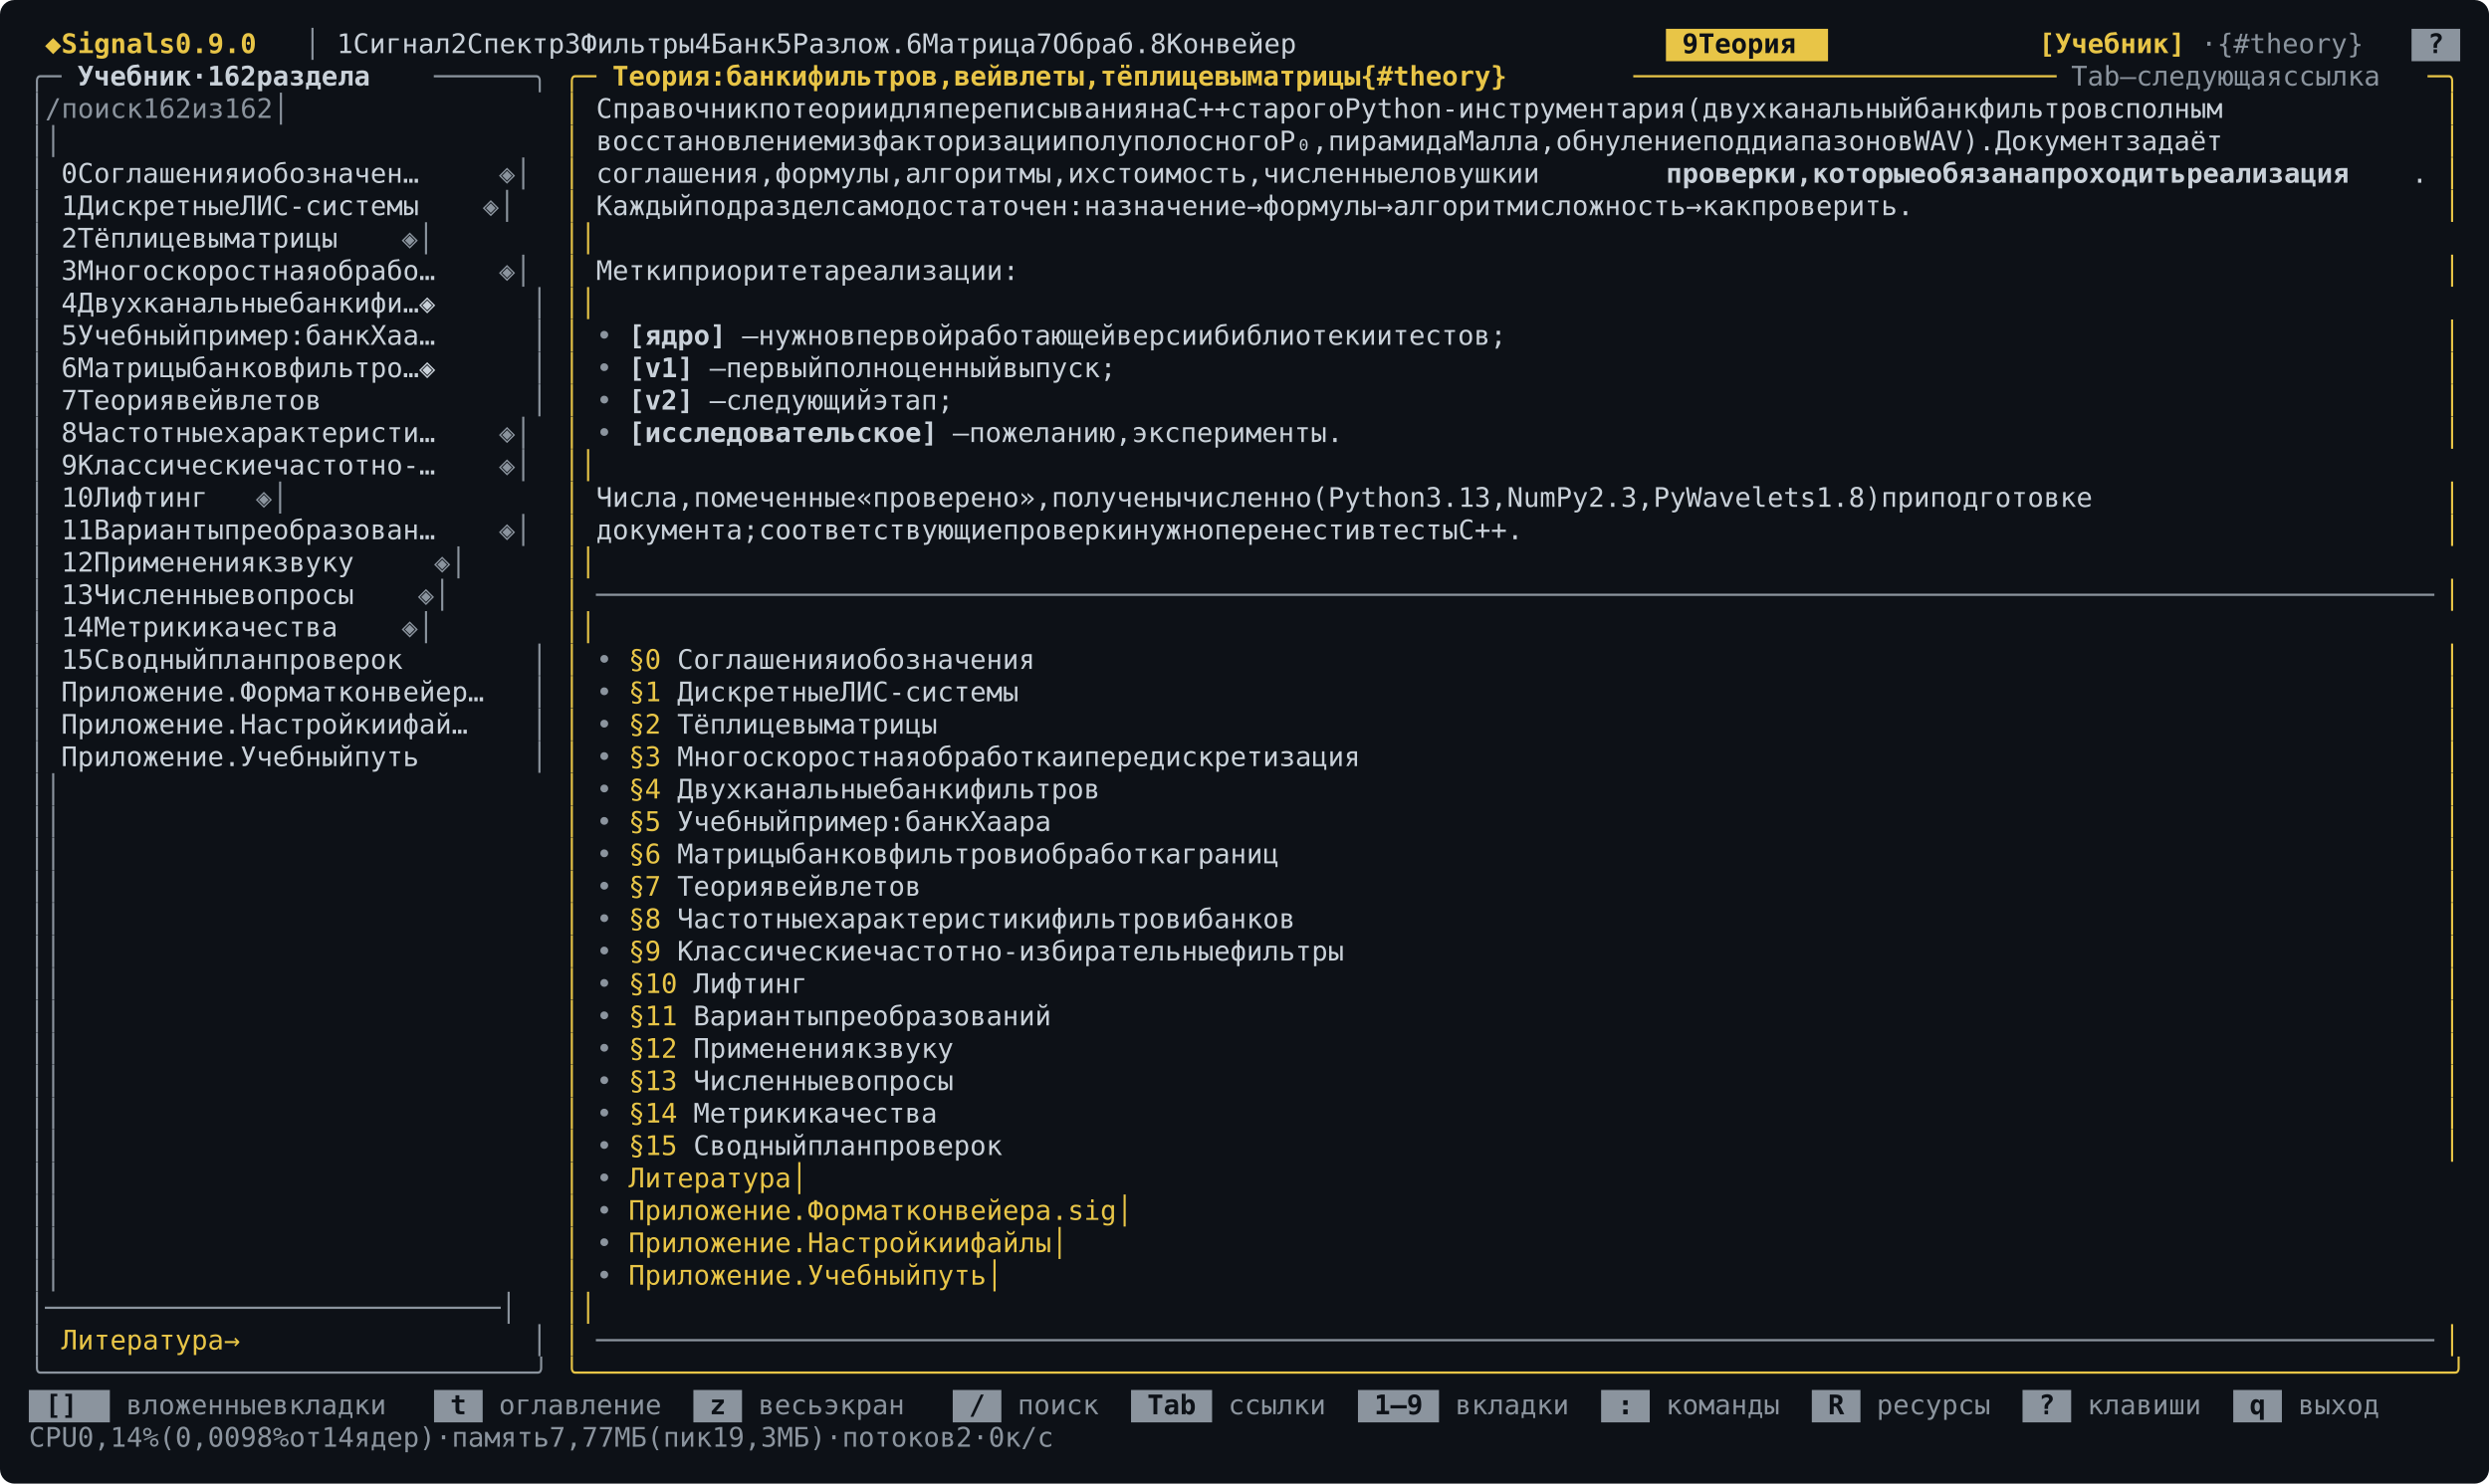
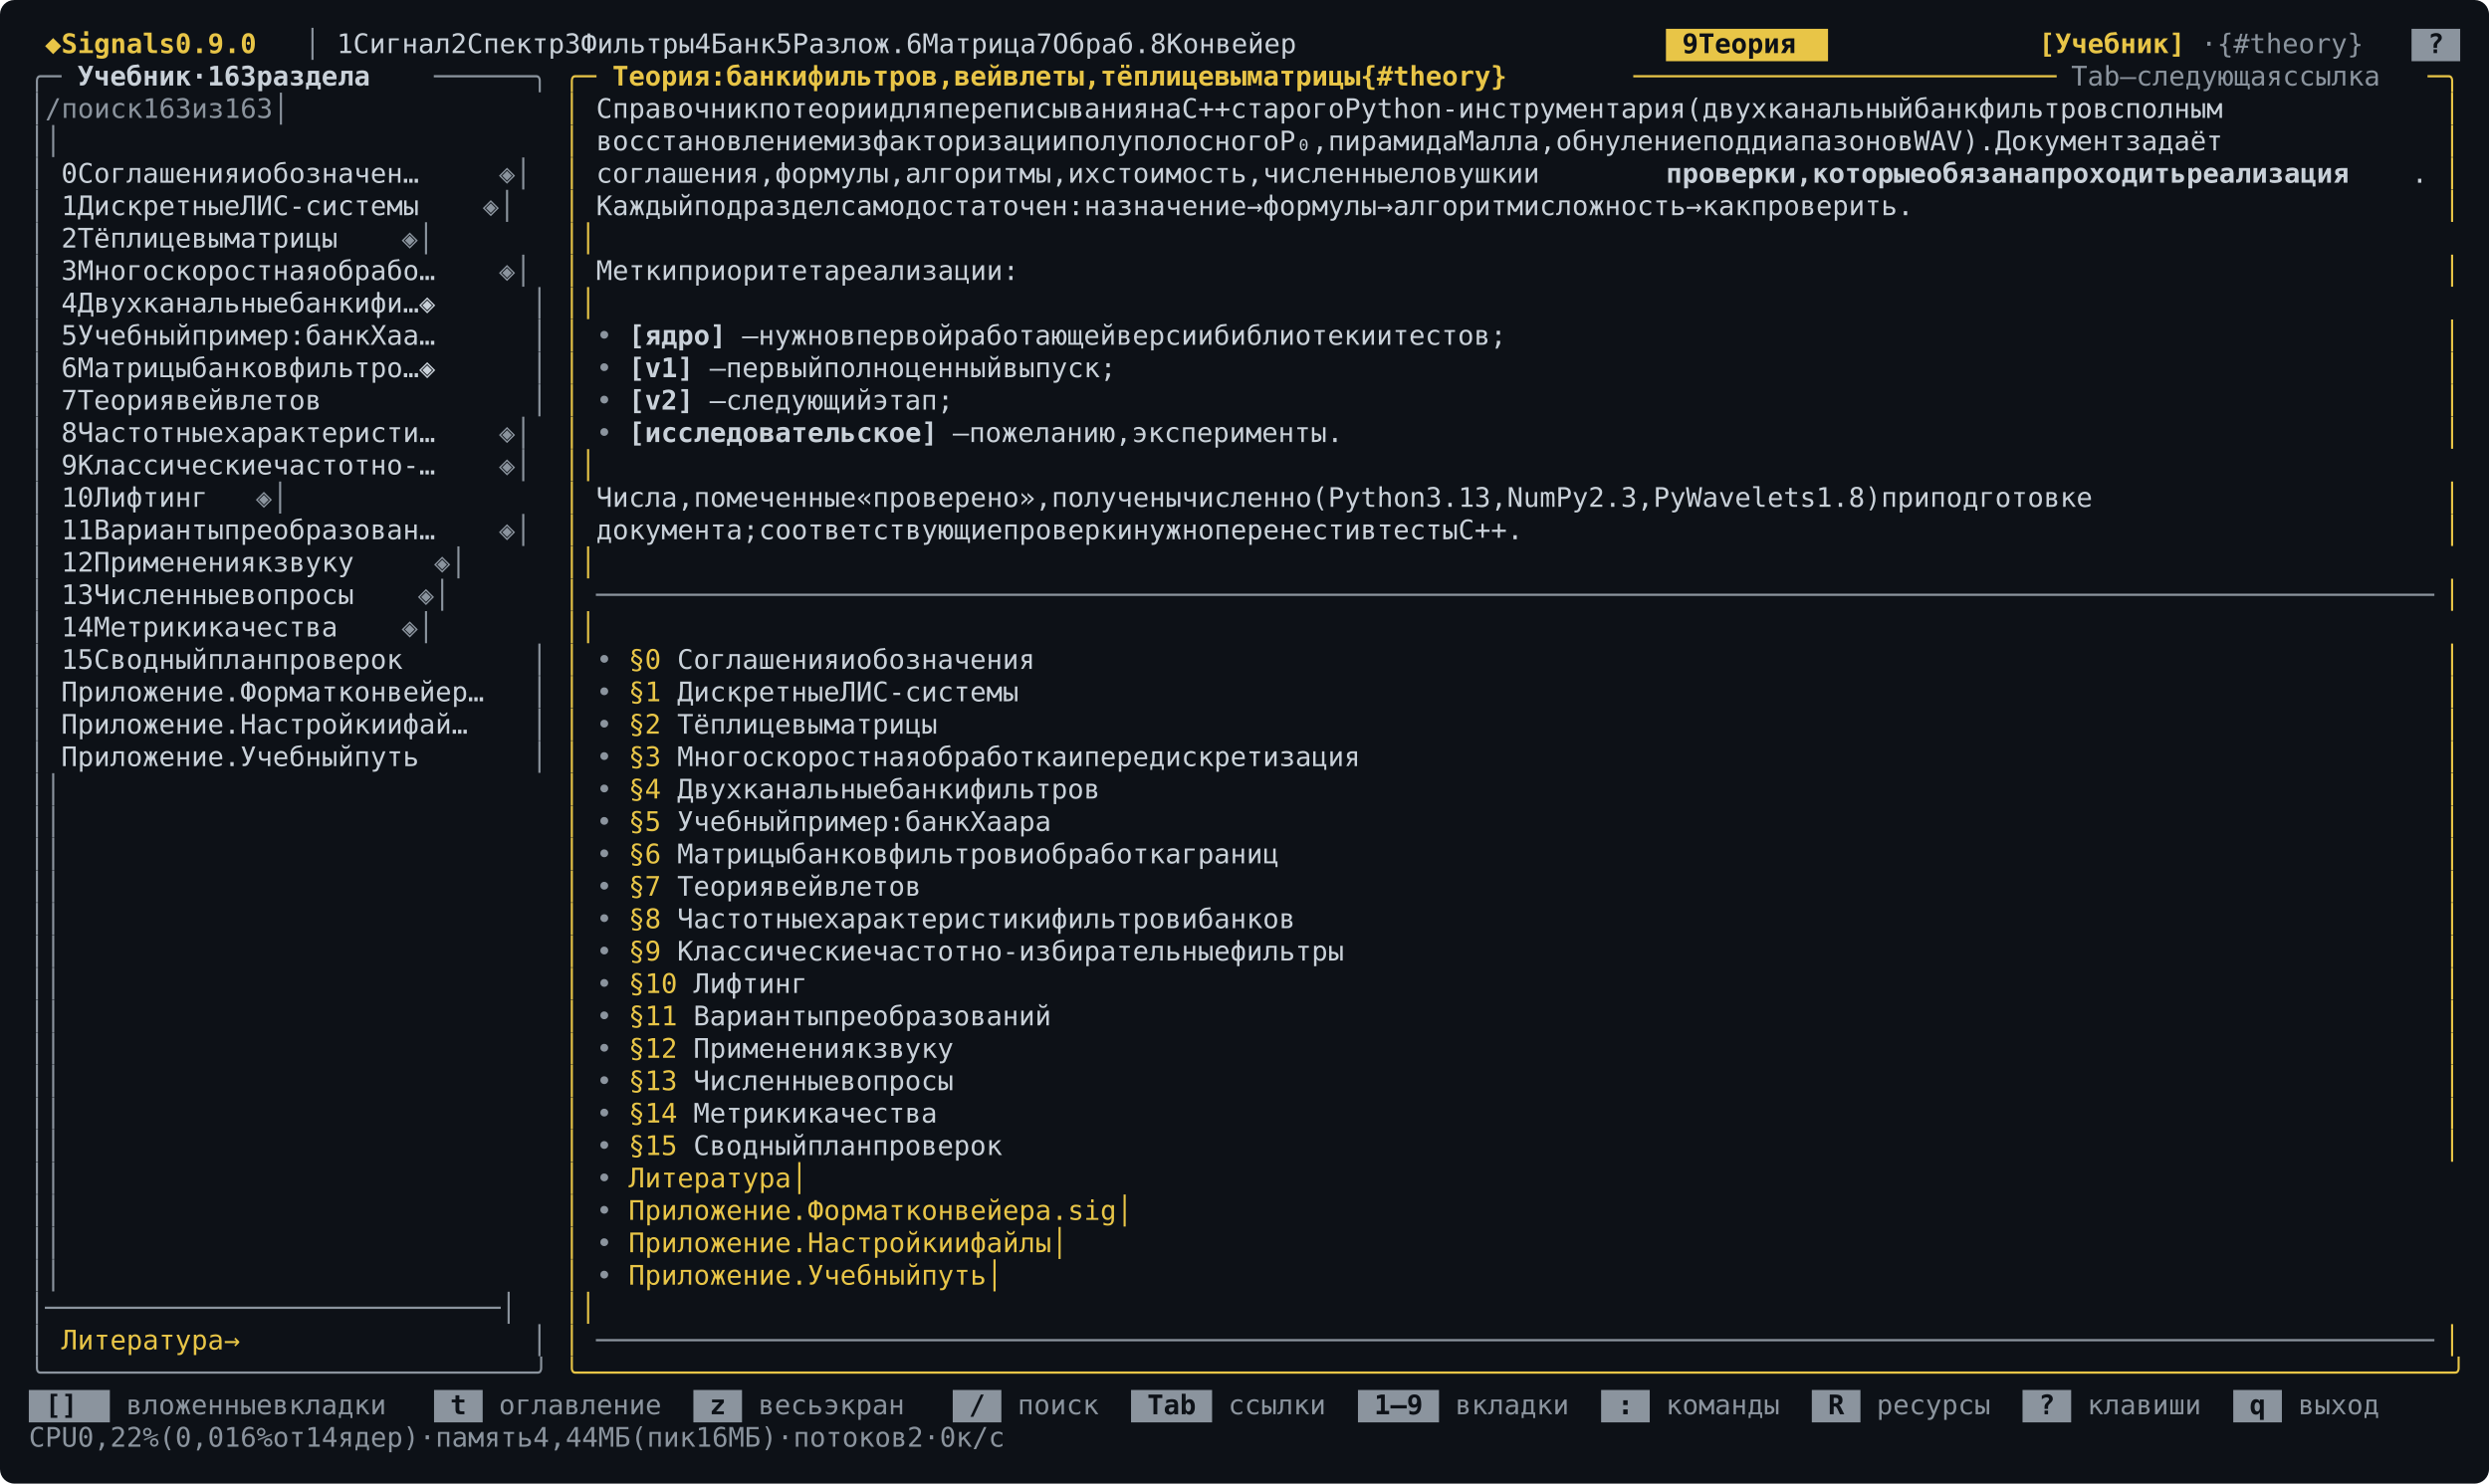
<svg xmlns="http://www.w3.org/2000/svg" width="1382" height="824" viewBox="0 0 1382 824" font-family="ui-monospace, SFMono-Regular, Menlo, Consolas, &quot;DejaVu Sans Mono&quot;, &quot;Liberation Mono&quot;, monospace" font-size="15">
  <rect width="1382" height="824" rx="8" fill="#0d1117" />
  <rect x="925" y="16" width="90" height="18" fill="#e8c547" />
  <rect x="1339" y="16" width="27" height="18" fill="#8b949e" />
  <text x="25 43 52 61 70 79 88 97 115 124 133 142 151" y="29.5" fill="#e8c547" font-weight="bold">◆Signals0.9.0</text>
  <text x="169" y="29.5" fill="#8b949e">│</text>
  <text x="187 205 214 223 232 241 250 277 295 304 313 322 331 340 367 385 394 403 412 421 430 439 466 484 493 502 511 538 556 565 574 583 592 601 610 637 655 664 673 682 691 700 709 736 754 763 772 781 790 799 826 844 853 862 871 880 889 898 907" y="29.5" fill="#c9d1d9">1Сигнал2Спектр3Фильтры4Банк5Разлож.6Матрица7Обраб.8Конвейер</text>
  <text x="934 952 961 970 979 988 997" y="29.5" fill="#0d1117" font-weight="bold">9Теория</text>
  <text x="1132 1141 1150 1159 1168 1177 1186 1195 1204" y="29.5" fill="#e8c547" font-weight="bold">[Учебник]</text>
  <text x="1222 1240 1249 1258 1267 1276 1285 1294 1303 1312" y="29.5" fill="#8b949e">·{#theory}</text>
  <text x="1348" y="29.5" fill="#0d1117" font-weight="bold">?</text>
  <text x="16 25" y="47.5" fill="#8b949e">╭─</text>
-   <text x="43 52 61 70 79 88 97 115 133 142 151 169 178 187 196 205 214 223" y="47.5" fill="#c9d1d9" font-weight="bold">Учебник·162раздела</text>
+   <text x="43 52 61 70 79 88 97 115 133 142 151 169 178 187 196 205 214 223" y="47.5" fill="#c9d1d9" font-weight="bold">Учебник·163раздела</text>
  <text x="241 250 259 268 277 286 295" y="47.5" fill="#8b949e">──────╮</text>
  <text x="313 322" y="47.5" fill="#e8c547">╭─</text>
  <text x="340 349 358 367 376 385 394 412 421 430 439 448 466 475 484 493 502 511 520 529 538 556 565 574 583 592 601 610 619 628 646 655 664 673 682 691 700 709 718 736 745 754 763 772 781 790 817 826 835 844 853 862 871 880 889" y="47.5" fill="#e8c547" font-weight="bold">Теория:банкифильтров,вейвлеты,тёплицевыматрицы{#theory}</text>
  <text x="907 916 925 934 943 952 961 970 979 988 997 1006 1015 1024 1033 1042 1051 1060 1069 1078 1087 1096 1105 1114 1123 1132" y="47.5" fill="#e8c547">──────────────────────────</text>
  <text x="1150 1159 1168 1186 1204 1213 1222 1231 1240 1249 1258 1267 1276 1294 1303 1312 1321 1330 1339" y="47.5" fill="#8b949e">Tab—следующаяссылка</text>
  <text x="1348 1357" y="47.5" fill="#e8c547">─╮</text>
-   <text x="16 34 52 61 70 79 88 196 205 214 232 241 259 268 277 295" y="65.5" fill="#8b949e">│/поиск162из162│</text>
+   <text x="16 34 52 61 70 79 88 196 205 214 232 241 259 268 277 295" y="65.5" fill="#8b949e">│/поиск163из163│</text>
  <text x="313" y="65.5" fill="#e8c547">│</text>
  <text x="331 340 349 358 367 376 385 394 403 412 430 439 457 466 475 484 493 502 520 529 538 556 565 574 583 592 601 610 619 628 637 646 655 664 682 691 709 718 727 745 754 763 772 781 790 799 817 826 835 844 853 862 871 880 889 898 907 916 925 934 943 952 961 970 979 988 997 1015 1024 1033 1042 1051 1060 1069 1078 1087 1096 1105 1114 1123 1132 1150 1159 1168 1177 1195 1204 1213 1222 1231 1240 1249 1258 1276 1294 1303 1312 1321 1330 1339" y="65.5" fill="#c9d1d9">СправочникпотеориидляпереписываниянаC++старогоPython-инструментария(двухканальныйбанкфильтровсполным</text>
  <text x="1357" y="65.5" fill="#e8c547">│</text>
  <text x="16 295" y="83.5" fill="#8b949e">││</text>
  <text x="313" y="83.5" fill="#e8c547">│</text>
  <text x="331 340 349 358 367 376 385 394 403 412 421 430 439 448 457 475 484 502 511 520 529 538 547 556 565 574 583 592 601 619 628 637 646 655 664 673 682 691 700 709 718 727 745 754 763 781 790 799 808 817 826 835 844 862 871 880 889 898 907 925 934 943 952 961 970 979 988 997 1015 1024 1033 1042 1051 1060 1069 1078 1087 1096 1105 1114 1123 1141 1150 1159 1168 1177 1195 1204 1213 1222 1231 1240 1249 1258 1276 1285 1294 1303 1312 1321" y="83.5" fill="#c9d1d9">восстановлениемизфакторизацииполуполосногоP₀,пирамидаМалла,обнулениеподдиапазоновWAV).Документзадаёт</text>
  <text x="1357" y="83.5" fill="#e8c547">│</text>
  <text x="16" y="101.5" fill="#8b949e">│</text>
  <text x="34 61 70 79 88 97 106 115 124 133 142 160 178 187 196 205 214 223 232 241 250 259" y="101.5" fill="#c9d1d9">0Соглашенияиобозначен…</text>
  <text x="277 295" y="101.5" fill="#8b949e">◈│</text>
  <text x="313" y="101.5" fill="#e8c547">│</text>
  <text x="331 340 349 358 367 376 385 394 403 412 421 439 448 457 466 475 484 493 502 520 529 538 547 556 565 574 583 592 601 619 628 646 655 664 673 682 691 700 709 718 727 745 754 763 772 781 790 799 808 817 835 844 853 862 871 880 889 907" y="101.5" fill="#c9d1d9">соглашения,формулы,алгоритмы,ихстоимость,численныеловушкии</text>
  <text x="925 934 943 952 961 970 979 988 997 1015 1024 1033 1042 1051 1060 1069 1087 1096 1105 1114 1123 1132 1141 1159 1168 1177 1186 1195 1204 1213 1222 1231 1249 1258 1267 1276 1285 1294 1303 1312 1321 1330" y="101.5" fill="#c9d1d9" font-weight="bold">проверки,которыеобязанапроходитьреализация</text>
  <text x="1339" y="101.5" fill="#c9d1d9">.</text>
  <text x="1357" y="101.5" fill="#e8c547">│</text>
  <text x="16" y="119.5" fill="#8b949e">│</text>
  <text x="34 61 70 79 88 97 106 115 124 133 142 160 169 178 187 196 205 214 223 232 241 250" y="119.5" fill="#c9d1d9">1ДискретныеЛИС-системы</text>
  <text x="268 295" y="119.5" fill="#8b949e">◈│</text>
  <text x="313" y="119.5" fill="#e8c547">│</text>
  <text x="331 340 349 358 367 376 394 403 412 421 430 439 448 457 466 484 493 502 511 520 529 538 547 556 565 574 583 592 601 610 628 637 646 655 664 673 682 691 700 709 727 745 754 763 772 781 790 799 817 835 844 853 862 871 880 889 898 916 934 943 952 961 970 979 988 997 1006 1024 1042 1051 1060 1078 1087 1096 1105 1114 1123 1132 1141 1150 1159" y="119.5" fill="#c9d1d9">Каждыйподразделсамодостаточен:назначение→формулы→алгоритмисложность→какпроверить.</text>
  <text x="1357" y="119.5" fill="#e8c547">│</text>
  <text x="16" y="137.5" fill="#8b949e">│</text>
  <text x="34 61 70 79 88 97 106 115 124 133 151 160 169 178 187 196 205" y="137.5" fill="#c9d1d9">2Тёплицевыматрицы</text>
  <text x="223 295" y="137.5" fill="#8b949e">◈│</text>
  <text x="313 1357" y="137.5" fill="#e8c547">││</text>
  <text x="16" y="155.5" fill="#8b949e">│</text>
  <text x="34 61 70 79 88 97 106 115 124 133 142 151 160 169 178 187 205 214 223 232 241 250 259" y="155.5" fill="#c9d1d9">3Многоскоростнаяобрабо…</text>
  <text x="277 295" y="155.5" fill="#8b949e">◈│</text>
  <text x="313" y="155.5" fill="#e8c547">│</text>
  <text x="331 340 349 358 367 385 394 403 412 421 430 439 448 457 466 484 493 502 511 520 529 538 547 556 565 574" y="155.5" fill="#c9d1d9">Меткиприоритетареализации:</text>
  <text x="1357" y="155.5" fill="#e8c547">│</text>
  <text x="16" y="173.5" fill="#8b949e">│</text>
  <text x="34 61 70 79 88 97 106 115 124 133 142 151 160 169 187 196 205 214 223 241 250 259 277" y="173.5" fill="#c9d1d9">4Двухканальныебанкифи…◈</text>
  <text x="295" y="173.5" fill="#8b949e">│</text>
  <text x="313 1357" y="173.5" fill="#e8c547">││</text>
  <text x="16" y="191.5" fill="#8b949e">│</text>
  <text x="34 61 70 79 88 97 106 115 133 142 151 160 169 178 187 205 214 223 232 250 259 268 277" y="191.5" fill="#c9d1d9">5Учебныйпример:банкХаа…</text>
  <text x="295" y="191.5" fill="#8b949e">│</text>
  <text x="313" y="191.5" fill="#e8c547">│</text>
  <text x="331" y="191.5" fill="#8b949e">•</text>
  <text x="349 358 367 376 385 394" y="191.5" fill="#c9d1d9" font-weight="bold">[ядро]</text>
  <text x="412 430 439 448 457 466 484 502 511 520 529 538 547 565 574 583 592 601 610 619 628 637 646 664 673 682 691 700 709 727 736 745 754 763 772 781 790 799 808 826 844 853 862 871 880 889 898" y="191.5" fill="#c9d1d9">—нужновпервойработающейверсиибиблиотекиитестов;</text>
  <text x="1357" y="191.5" fill="#e8c547">│</text>
  <text x="16" y="209.5" fill="#8b949e">│</text>
  <text x="34 61 70 79 88 97 106 115 133 142 151 160 169 178 196 205 214 223 232 241 250 259 277" y="209.5" fill="#c9d1d9">6Матрицыбанковфильтро…◈</text>
  <text x="295" y="209.5" fill="#8b949e">│</text>
  <text x="313" y="209.5" fill="#e8c547">│</text>
  <text x="331" y="209.5" fill="#8b949e">•</text>
  <text x="349 358 367 376" y="209.5" fill="#c9d1d9" font-weight="bold">[v1]</text>
  <text x="394 412 421 430 439 448 457 475 484 493 502 511 520 529 538 547 556 565 583 592 601 610 619 628 637" y="209.5" fill="#c9d1d9">—первыйполноценныйвыпуск;</text>
  <text x="1357" y="209.5" fill="#e8c547">│</text>
  <text x="16" y="227.5" fill="#8b949e">│</text>
  <text x="34 61 70 79 88 97 106 124 133 142 151 160 169 178 187 196" y="227.5" fill="#c9d1d9">7Теориявейвлетов</text>
  <text x="295" y="227.5" fill="#8b949e">│</text>
  <text x="313" y="227.5" fill="#e8c547">│</text>
  <text x="331" y="227.5" fill="#8b949e">•</text>
  <text x="349 358 367 376" y="227.5" fill="#c9d1d9" font-weight="bold">[v2]</text>
  <text x="394 412 421 430 439 448 457 466 475 484 502 511 520 529 538" y="227.5" fill="#c9d1d9">—следующийэтап;</text>
  <text x="1357" y="227.5" fill="#e8c547">│</text>
  <text x="16" y="245.5" fill="#8b949e">│</text>
  <text x="34 61 70 79 88 97 106 115 124 133 151 160 169 178 187 196 205 214 223 232 241 250 259" y="245.5" fill="#c9d1d9">8Частотныехарактеристи…</text>
  <text x="277 295" y="245.5" fill="#8b949e">◈│</text>
  <text x="313" y="245.5" fill="#e8c547">│</text>
  <text x="331" y="245.5" fill="#8b949e">•</text>
  <text x="349 358 367 376 385 394 403 412 421 430 439 448 457 466 475 484 493 502 511" y="245.5" fill="#c9d1d9" font-weight="bold">[исследовательское]</text>
  <text x="529 547 556 574 583 592 601 610 619 628 637 655 664 673 682 691 700 709 718 727 736 745 754 763" y="245.5" fill="#c9d1d9">—пожеланию,эксперименты.</text>
  <text x="1357" y="245.5" fill="#e8c547">│</text>
  <text x="16" y="263.5" fill="#8b949e">│</text>
  <text x="34 61 70 79 88 97 106 115 124 133 142 151 160 178 187 196 205 214 223 232 241 250 259" y="263.5" fill="#c9d1d9">9Классическиечастотно-…</text>
  <text x="277 295" y="263.5" fill="#8b949e">◈│</text>
  <text x="313 1357" y="263.5" fill="#e8c547">││</text>
  <text x="16" y="281.5" fill="#8b949e">│</text>
  <text x="34 43 70 79 88 97 106 115 124" y="281.5" fill="#c9d1d9">10Лифтинг</text>
  <text x="142 295" y="281.5" fill="#8b949e">◈│</text>
  <text x="313" y="281.5" fill="#e8c547">│</text>
  <text x="331 340 349 358 367 376 394 403 412 421 430 439 448 457 466 475 493 502 511 520 529 538 547 556 565 574 583 592 610 619 628 637 646 655 664 673 691 700 709 718 727 736 745 754 772 781 790 799 808 817 826 844 853 862 871 880 898 907 916 925 934 952 961 970 979 997 1006 1015 1024 1033 1042 1051 1060 1069 1078 1096 1105 1114 1123 1141 1150 1159 1177 1186 1195 1204 1213 1222 1231 1240 1249 1258" y="281.5" fill="#c9d1d9">Числа,помеченные«проверено»,полученычисленно(Python3.13,NumPy2.3,PyWavelets1.8)приподготовке</text>
  <text x="1357" y="281.5" fill="#e8c547">│</text>
  <text x="16" y="299.5" fill="#8b949e">│</text>
  <text x="34 43 70 79 88 97 106 115 124 133 151 160 169 178 187 196 205 214 223 232 241 250 259" y="299.5" fill="#c9d1d9">11Вариантыпреобразован…</text>
  <text x="277 295" y="299.5" fill="#8b949e">◈│</text>
  <text x="313" y="299.5" fill="#e8c547">│</text>
  <text x="331 340 349 358 367 376 385 394 403 412 430 439 448 457 466 475 484 493 502 511 520 529 538 547 556 574 583 592 601 610 619 628 637 655 664 673 682 691 709 718 727 736 745 754 763 772 781 799 817 826 835 844 853 871 880 889 898" y="299.5" fill="#c9d1d9">документа;соответствующиепроверкинужноперенестивтестыC++.</text>
  <text x="1357" y="299.5" fill="#e8c547">│</text>
  <text x="16" y="317.5" fill="#8b949e">│</text>
  <text x="34 43 70 79 88 97 106 115 124 133 142 151 169 187 196 205 214 223" y="317.5" fill="#c9d1d9">12Применениякзвуку</text>
  <text x="241 295" y="317.5" fill="#8b949e">◈│</text>
  <text x="313 1357" y="317.5" fill="#e8c547">││</text>
  <text x="16" y="335.5" fill="#8b949e">│</text>
  <text x="34 43 70 79 88 97 106 115 124 133 142 160 169 178 187 196 205 214" y="335.5" fill="#c9d1d9">13Численныевопросы</text>
  <text x="232 295" y="335.5" fill="#8b949e">◈│</text>
  <text x="313" y="335.5" fill="#e8c547">│</text>
  <text x="331 340 349 358 367 376 385 394 403 412 421 430 439 448 457 466 475 484 493 502 511 520 529 538 547 556 565 574 583 592 601 610 619 628 637 646 655 664 673 682 691 700 709 718 727 736 745 754 763 772 781 790 799 808 817 826 835 844 853 862 871 880 889 898 907 916 925 934 943 952 961 970 979 988 997 1006 1015 1024 1033 1042 1051 1060 1069 1078 1087 1096 1105 1114 1123 1132 1141 1150 1159 1168 1177 1186 1195 1204 1213 1222 1231 1240 1249 1258 1267 1276 1285 1294 1303 1312 1321 1330 1339" y="335.5" fill="#8b949e">─────────────────────────────────────────────────────────────────────────────────────────────────────────────────</text>
  <text x="1357" y="335.5" fill="#e8c547">│</text>
  <text x="16" y="353.5" fill="#8b949e">│</text>
  <text x="34 43 70 79 88 97 106 115 124 142 151 160 169 178 187 196 205" y="353.5" fill="#c9d1d9">14Метрикикачества</text>
  <text x="223 295" y="353.5" fill="#8b949e">◈│</text>
  <text x="313 1357" y="353.5" fill="#e8c547">││</text>
  <text x="16" y="371.5" fill="#8b949e">│</text>
  <text x="34 43 70 79 88 97 106 115 124 142 151 160 169 187 196 205 214 223 232 241 250" y="371.5" fill="#c9d1d9">15Сводныйпланпроверок</text>
  <text x="295" y="371.5" fill="#8b949e">│</text>
  <text x="313" y="371.5" fill="#e8c547">│</text>
  <text x="331" y="371.5" fill="#8b949e">•</text>
  <text x="349 358" y="371.5" fill="#e8c547">§0</text>
  <text x="376 385 394 403 412 421 430 439 448 457 475 493 502 511 520 529 538 547 556 565 574 583" y="371.5" fill="#c9d1d9">Соглашенияиобозначения</text>
  <text x="1357" y="371.5" fill="#e8c547">│</text>
  <text x="16" y="389.5" fill="#8b949e">│</text>
  <text x="34 43 52 61 70 79 88 97 106 115 124 142 151 160 169 178 187 205 214 223 232 241 250 259 268 277" y="389.5" fill="#c9d1d9">Приложение.Форматконвейер…</text>
  <text x="295" y="389.5" fill="#8b949e">│</text>
  <text x="313" y="389.5" fill="#e8c547">│</text>
  <text x="331" y="389.5" fill="#8b949e">•</text>
  <text x="349 358" y="389.5" fill="#e8c547">§1</text>
  <text x="376 385 394 403 412 421 430 439 448 457 475 484 493 502 511 520 529 538 547 556 565" y="389.5" fill="#c9d1d9">ДискретныеЛИС-системы</text>
  <text x="1357" y="389.5" fill="#e8c547">│</text>
  <text x="16" y="407.5" fill="#8b949e">│</text>
  <text x="34 43 52 61 70 79 88 97 106 115 124 142 151 160 169 178 187 196 205 214 232 250 259 268 277" y="407.5" fill="#c9d1d9">Приложение.Настройкиифай…</text>
  <text x="295" y="407.5" fill="#8b949e">│</text>
  <text x="313" y="407.5" fill="#e8c547">│</text>
  <text x="331" y="407.5" fill="#8b949e">•</text>
  <text x="349 358" y="407.5" fill="#e8c547">§2</text>
  <text x="376 385 394 403 412 421 430 439 448 466 475 484 493 502 511 520" y="407.5" fill="#c9d1d9">Тёплицевыматрицы</text>
  <text x="1357" y="407.5" fill="#e8c547">│</text>
  <text x="16" y="425.5" fill="#8b949e">│</text>
  <text x="34 43 52 61 70 79 88 97 106 115 124 142 151 160 169 178 187 196 214 223 232 241" y="425.5" fill="#c9d1d9">Приложение.Учебныйпуть</text>
  <text x="295" y="425.5" fill="#8b949e">│</text>
  <text x="313" y="425.5" fill="#e8c547">│</text>
  <text x="331" y="425.5" fill="#8b949e">•</text>
  <text x="349 358" y="425.5" fill="#e8c547">§3</text>
  <text x="376 385 394 403 412 421 430 439 448 457 466 475 484 493 502 520 529 538 547 556 565 574 583 592 610 628 637 646 655 664 673 682 691 700 709 718 727 736 745 754 763 772" y="425.5" fill="#c9d1d9">Многоскоростнаяобработкаипередискретизация</text>
  <text x="1357" y="425.5" fill="#e8c547">│</text>
  <text x="16 295" y="443.5" fill="#8b949e">││</text>
  <text x="313" y="443.5" fill="#e8c547">│</text>
  <text x="331" y="443.5" fill="#8b949e">•</text>
  <text x="349 358" y="443.5" fill="#e8c547">§4</text>
  <text x="376 385 394 403 412 421 430 439 448 457 466 475 484 502 511 520 529 538 556 565 574 583 592 601 610 619" y="443.5" fill="#c9d1d9">Двухканальныебанкифильтров</text>
  <text x="1357" y="443.5" fill="#e8c547">│</text>
  <text x="16 295" y="461.5" fill="#8b949e">││</text>
  <text x="313" y="461.5" fill="#e8c547">│</text>
  <text x="331" y="461.5" fill="#8b949e">•</text>
  <text x="349 358" y="461.5" fill="#e8c547">§5</text>
  <text x="376 385 394 403 412 421 430 448 457 466 475 484 493 502 520 529 538 547 565 574 583 592 601" y="461.5" fill="#c9d1d9">Учебныйпример:банкХаара</text>
  <text x="1357" y="461.5" fill="#e8c547">│</text>
  <text x="16 295" y="479.5" fill="#8b949e">││</text>
  <text x="313" y="479.5" fill="#e8c547">│</text>
  <text x="331" y="479.5" fill="#8b949e">•</text>
  <text x="349 358" y="479.5" fill="#e8c547">§6</text>
  <text x="376 385 394 403 412 421 430 448 457 466 475 484 493 511 520 529 538 547 556 565 574 592 610 619 628 637 646 655 664 673 682 700 709 718 727 736 745" y="479.5" fill="#c9d1d9">Матрицыбанковфильтровиобработкаграниц</text>
  <text x="1357" y="479.5" fill="#e8c547">│</text>
  <text x="16 295" y="497.5" fill="#8b949e">││</text>
  <text x="313" y="497.5" fill="#e8c547">│</text>
  <text x="331" y="497.5" fill="#8b949e">•</text>
  <text x="349 358" y="497.5" fill="#e8c547">§7</text>
  <text x="376 385 394 403 412 421 439 448 457 466 475 484 493 502 511" y="497.5" fill="#c9d1d9">Теориявейвлетов</text>
  <text x="1357" y="497.5" fill="#e8c547">│</text>
  <text x="16 295" y="515.5" fill="#8b949e">││</text>
  <text x="313" y="515.5" fill="#e8c547">│</text>
  <text x="331" y="515.5" fill="#8b949e">•</text>
  <text x="349 358" y="515.5" fill="#e8c547">§8</text>
  <text x="376 385 394 403 412 421 430 439 448 466 475 484 493 502 511 520 529 538 547 556 565 574 583 601 610 619 628 637 646 655 664 682 700 709 718 727 736 745" y="515.5" fill="#c9d1d9">Частотныехарактеристикифильтровибанков</text>
  <text x="1357" y="515.5" fill="#e8c547">│</text>
  <text x="16 295" y="533.5" fill="#8b949e">││</text>
  <text x="313" y="533.5" fill="#e8c547">│</text>
  <text x="331" y="533.5" fill="#8b949e">•</text>
  <text x="349 358" y="533.5" fill="#e8c547">§9</text>
  <text x="376 385 394 403 412 421 430 439 448 457 466 475 493 502 511 520 529 538 547 556 565 574 583 592 601 610 619 628 637 646 655 664 673 682 700 709 718 727 736 745 754" y="533.5" fill="#c9d1d9">Классическиечастотно-избирательныефильтры</text>
  <text x="1357" y="533.5" fill="#e8c547">│</text>
  <text x="16 295" y="551.5" fill="#8b949e">││</text>
  <text x="313" y="551.5" fill="#e8c547">│</text>
  <text x="331" y="551.5" fill="#8b949e">•</text>
  <text x="349 358 367" y="551.5" fill="#e8c547">§10</text>
  <text x="385 394 403 412 421 430 439" y="551.5" fill="#c9d1d9">Лифтинг</text>
  <text x="1357" y="551.5" fill="#e8c547">│</text>
  <text x="16 295" y="569.5" fill="#8b949e">││</text>
  <text x="313" y="569.5" fill="#e8c547">│</text>
  <text x="331" y="569.5" fill="#8b949e">•</text>
  <text x="349 358 367" y="569.5" fill="#e8c547">§11</text>
  <text x="385 394 403 412 421 430 439 448 466 475 484 493 502 511 520 529 538 547 556 565 574 583" y="569.5" fill="#c9d1d9">Вариантыпреобразований</text>
  <text x="1357" y="569.5" fill="#e8c547">│</text>
  <text x="16 295" y="587.5" fill="#8b949e">││</text>
  <text x="313" y="587.5" fill="#e8c547">│</text>
  <text x="331" y="587.5" fill="#8b949e">•</text>
  <text x="349 358 367" y="587.5" fill="#e8c547">§12</text>
  <text x="385 394 403 412 421 430 439 448 457 466 484 502 511 520 529 538" y="587.5" fill="#c9d1d9">Применениякзвуку</text>
  <text x="1357" y="587.5" fill="#e8c547">│</text>
  <text x="16 295" y="605.5" fill="#8b949e">││</text>
  <text x="313" y="605.5" fill="#e8c547">│</text>
  <text x="331" y="605.5" fill="#8b949e">•</text>
  <text x="349 358 367" y="605.5" fill="#e8c547">§13</text>
  <text x="385 394 403 412 421 430 439 448 457 475 484 493 502 511 520 529" y="605.5" fill="#c9d1d9">Численныевопросы</text>
  <text x="1357" y="605.5" fill="#e8c547">│</text>
  <text x="16 295" y="623.5" fill="#8b949e">││</text>
  <text x="313" y="623.5" fill="#e8c547">│</text>
  <text x="331" y="623.5" fill="#8b949e">•</text>
  <text x="349 358 367" y="623.5" fill="#e8c547">§14</text>
  <text x="385 394 403 412 421 430 439 457 466 475 484 493 502 511 520" y="623.5" fill="#c9d1d9">Метрикикачества</text>
  <text x="1357" y="623.5" fill="#e8c547">│</text>
  <text x="16 295" y="641.5" fill="#8b949e">││</text>
  <text x="313" y="641.5" fill="#e8c547">│</text>
  <text x="331" y="641.5" fill="#8b949e">•</text>
  <text x="349 358 367" y="641.5" fill="#e8c547">§15</text>
  <text x="385 394 403 412 421 430 439 457 466 475 484 502 511 520 529 538 547 556 565" y="641.5" fill="#c9d1d9">Сводныйпланпроверок</text>
  <text x="1357" y="641.5" fill="#e8c547">│</text>
  <text x="16 295" y="659.5" fill="#8b949e">││</text>
  <text x="313" y="659.5" fill="#e8c547">│</text>
  <text x="331" y="659.5" fill="#8b949e">•</text>
  <text x="349 358 367 376 385 394 403 412 421 430 1357" y="659.5" fill="#e8c547">Литература│</text>
  <text x="16 295" y="677.5" fill="#8b949e">││</text>
  <text x="313" y="677.5" fill="#e8c547">│</text>
  <text x="331" y="677.5" fill="#8b949e">•</text>
  <text x="349 358 367 376 385 394 403 412 421 430 439 457 466 475 484 493 502 520 529 538 547 556 565 574 583 592 610 619 628 637 1357" y="677.5" fill="#e8c547">Приложение.Форматконвейера.sig│</text>
  <text x="16 295" y="695.5" fill="#8b949e">││</text>
  <text x="313" y="695.5" fill="#e8c547">│</text>
  <text x="331" y="695.5" fill="#8b949e">•</text>
  <text x="349 358 367 376 385 394 403 412 421 430 439 457 466 475 484 493 502 511 520 529 547 565 574 583 592 601 1357" y="695.5" fill="#e8c547">Приложение.Настройкиифайлы│</text>
  <text x="16 295" y="713.5" fill="#8b949e">││</text>
  <text x="313" y="713.5" fill="#e8c547">│</text>
  <text x="331" y="713.5" fill="#8b949e">•</text>
  <text x="349 358 367 376 385 394 403 412 421 430 439 457 466 475 484 493 502 511 529 538 547 556 1357" y="713.5" fill="#e8c547">Приложение.Учебныйпуть│</text>
  <text x="16 34 43 52 61 70 79 88 97 106 115 124 133 142 151 160 169 178 187 196 205 214 223 232 241 250 259 268 277 295" y="731.5" fill="#8b949e">│────────────────────────────│</text>
  <text x="313 1357" y="731.5" fill="#e8c547">││</text>
  <text x="16" y="749.5" fill="#8b949e">│</text>
  <text x="34 43 52 61 70 79 88 97 106 115 133" y="749.5" fill="#e8c547">Литература→</text>
  <text x="295" y="749.5" fill="#8b949e">│</text>
  <text x="313" y="749.5" fill="#e8c547">│</text>
  <text x="331 340 349 358 367 376 385 394 403 412 421 430 439 448 457 466 475 484 493 502 511 520 529 538 547 556 565 574 583 592 601 610 619 628 637 646 655 664 673 682 691 700 709 718 727 736 745 754 763 772 781 790 799 808 817 826 835 844 853 862 871 880 889 898 907 916 925 934 943 952 961 970 979 988 997 1006 1015 1024 1033 1042 1051 1060 1069 1078 1087 1096 1105 1114 1123 1132 1141 1150 1159 1168 1177 1186 1195 1204 1213 1222 1231 1240 1249 1258 1267 1276 1285 1294 1303 1312 1321 1330 1339" y="749.5" fill="#8b949e">─────────────────────────────────────────────────────────────────────────────────────────────────────────────────</text>
  <text x="1357" y="749.5" fill="#e8c547">│</text>
  <text x="16 25 34 43 52 61 70 79 88 97 106 115 124 133 142 151 160 169 178 187 196 205 214 223 232 241 250 259 268 277 286 295" y="767.5" fill="#8b949e">╰──────────────────────────────╯</text>
  <text x="313 322 331 340 349 358 367 376 385 394 403 412 421 430 439 448 457 466 475 484 493 502 511 520 529 538 547 556 565 574 583 592 601 610 619 628 637 646 655 664 673 682 691 700 709 718 727 736 745 754 763 772 781 790 799 808 817 826 835 844 853 862 871 880 889 898 907 916 925 934 943 952 961 970 979 988 997 1006 1015 1024 1033 1042 1051 1060 1069 1078 1087 1096 1105 1114 1123 1132 1141 1150 1159 1168 1177 1186 1195 1204 1213 1222 1231 1240 1249 1258 1267 1276 1285 1294 1303 1312 1321 1330 1339 1348 1357" y="767.5" fill="#e8c547">╰───────────────────────────────────────────────────────────────────────────────────────────────────────────────────╯</text>
  <rect x="16" y="772" width="45" height="18" fill="#8b949e" />
  <rect x="241" y="772" width="27" height="18" fill="#8b949e" />
  <rect x="385" y="772" width="27" height="18" fill="#8b949e" />
  <rect x="529" y="772" width="27" height="18" fill="#8b949e" />
  <rect x="628" y="772" width="45" height="18" fill="#8b949e" />
  <rect x="754" y="772" width="45" height="18" fill="#8b949e" />
  <rect x="889" y="772" width="27" height="18" fill="#8b949e" />
  <rect x="1006" y="772" width="27" height="18" fill="#8b949e" />
  <rect x="1123" y="772" width="27" height="18" fill="#8b949e" />
  <rect x="1240" y="772" width="27" height="18" fill="#8b949e" />
  <text x="25 43" y="785.5" fill="#0d1117" font-weight="bold">[]</text>
  <text x="70 79 88 97 106 115 124 133 142 160 169 178 187 196 205 214" y="785.5" fill="#8b949e">вложенныевкладки</text>
  <text x="250" y="785.5" fill="#0d1117" font-weight="bold">t</text>
  <text x="277 286 295 304 313 322 331 340 349 358" y="785.5" fill="#8b949e">оглавление</text>
  <text x="394" y="785.5" fill="#0d1117" font-weight="bold">z</text>
  <text x="421 430 439 448 466 475 484 493 502" y="785.5" fill="#8b949e">весьэкран</text>
  <text x="538" y="785.5" fill="#0d1117" font-weight="bold">/</text>
  <text x="565 574 583 592 601" y="785.5" fill="#8b949e">поиск</text>
  <text x="637 646 655" y="785.5" fill="#0d1117" font-weight="bold">Tab</text>
  <text x="682 691 700 709 718 727" y="785.5" fill="#8b949e">ссылки</text>
  <text x="763 772 781" y="785.5" fill="#0d1117" font-weight="bold">1–9</text>
  <text x="808 817 826 835 844 853 862" y="785.5" fill="#8b949e">вкладки</text>
  <text x="898" y="785.5" fill="#0d1117" font-weight="bold">:</text>
  <text x="925 934 943 952 961 970 979" y="785.5" fill="#8b949e">команды</text>
  <text x="1015" y="785.5" fill="#0d1117" font-weight="bold">R</text>
  <text x="1042 1051 1060 1069 1078 1087 1096" y="785.5" fill="#8b949e">ресурсы</text>
  <text x="1132" y="785.5" fill="#0d1117" font-weight="bold">?</text>
  <text x="1159 1168 1177 1186 1195 1204 1213" y="785.5" fill="#8b949e">клавиши</text>
  <text x="1249" y="785.5" fill="#0d1117" font-weight="bold">q</text>
  <text x="1276 1285 1294 1303 1312" y="785.5" fill="#8b949e">выход</text>
-   <text x="16 25 34 52 61 70 79 97 115 124 133 142 151 160 169 187 205 214 232 241 259 268 277 286 295 313 331 340 349 358 367 376 394 403 412 421 439 448 466 475 484 493 511 520 529 538 556 565 574 592 610 619 628 637 646 655 664 682 700 718 736 745 754" y="803.5" fill="#8b949e">CPU0,14%(0,0098%от14ядер)·память7,77МБ(пик19,3МБ)·потоков2·0к/с</text>
+   <text x="16 25 34 52 61 70 79 97 115 124 133 142 151 160 178 196 205 223 232 250 259 268 277 286 304 322 331 340 349 358 367 385 394 403 412 430 439 457 466 475 484 502 511 529 538 547 565 583 592 601 610 619 628 637 655 673 691 709 718 727" y="803.5" fill="#8b949e">CPU0,22%(0,016%от14ядер)·память4,44МБ(пик16МБ)·потоков2·0к/с</text>
</svg>
